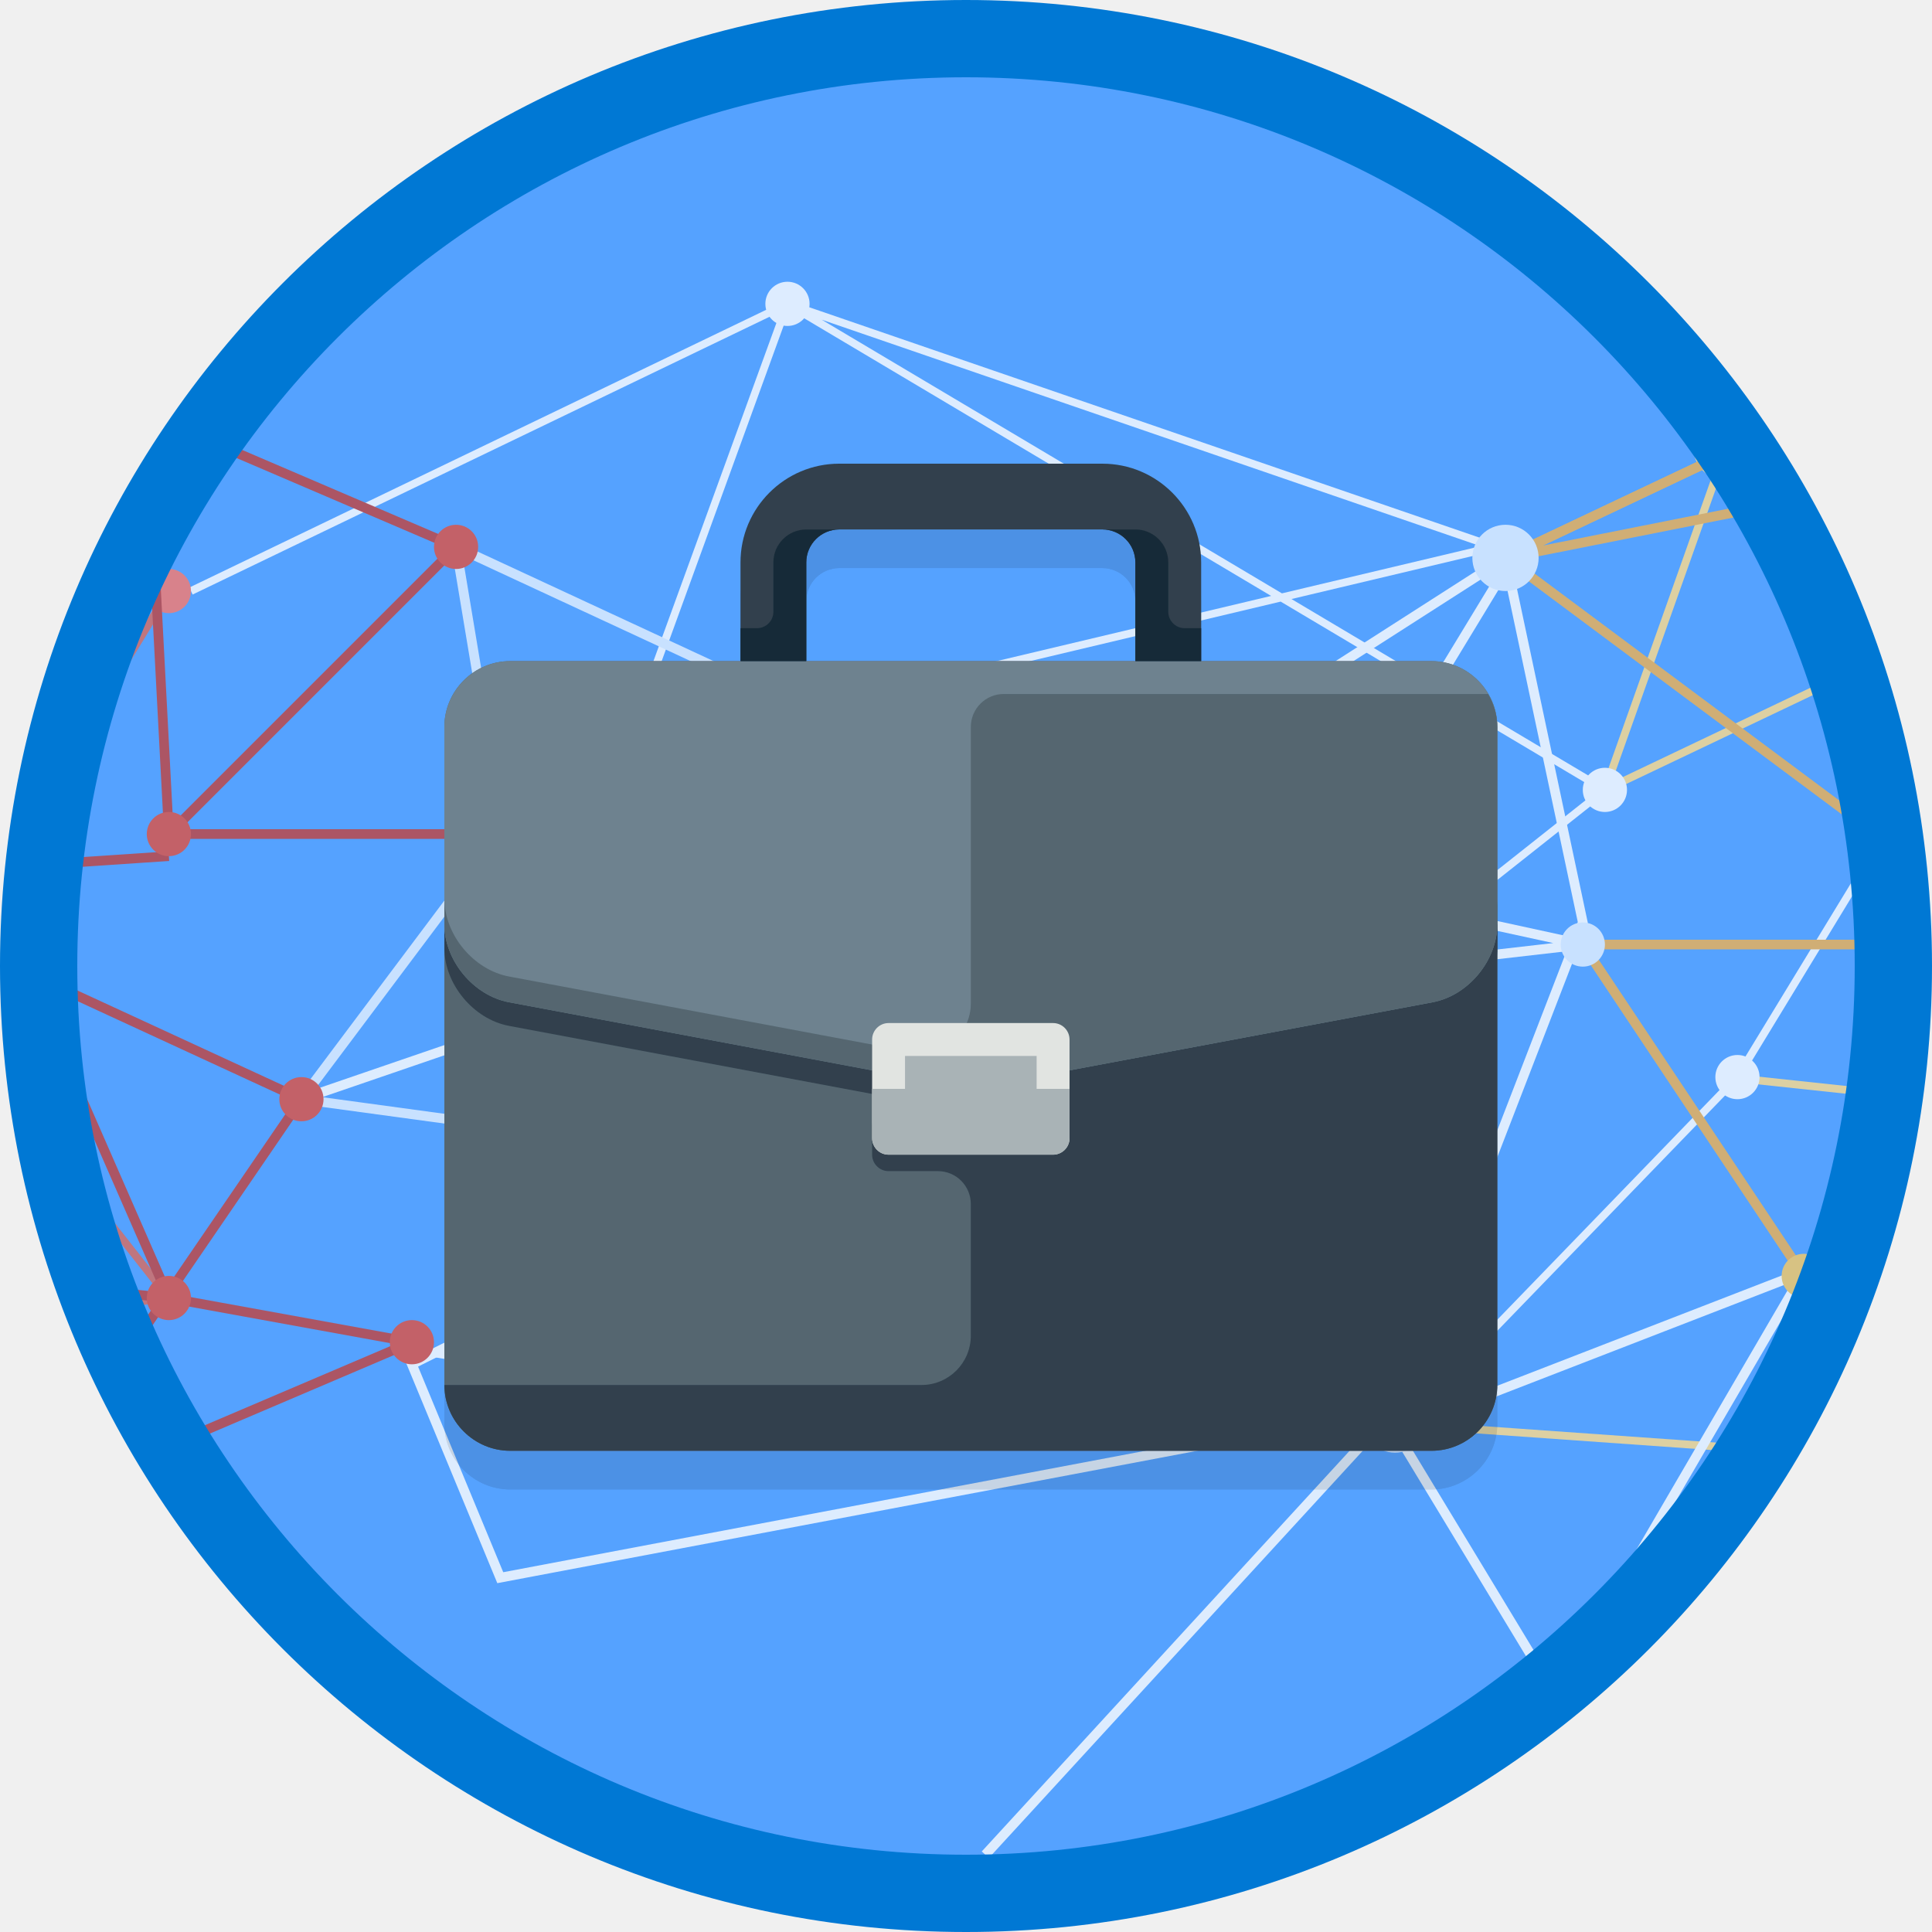
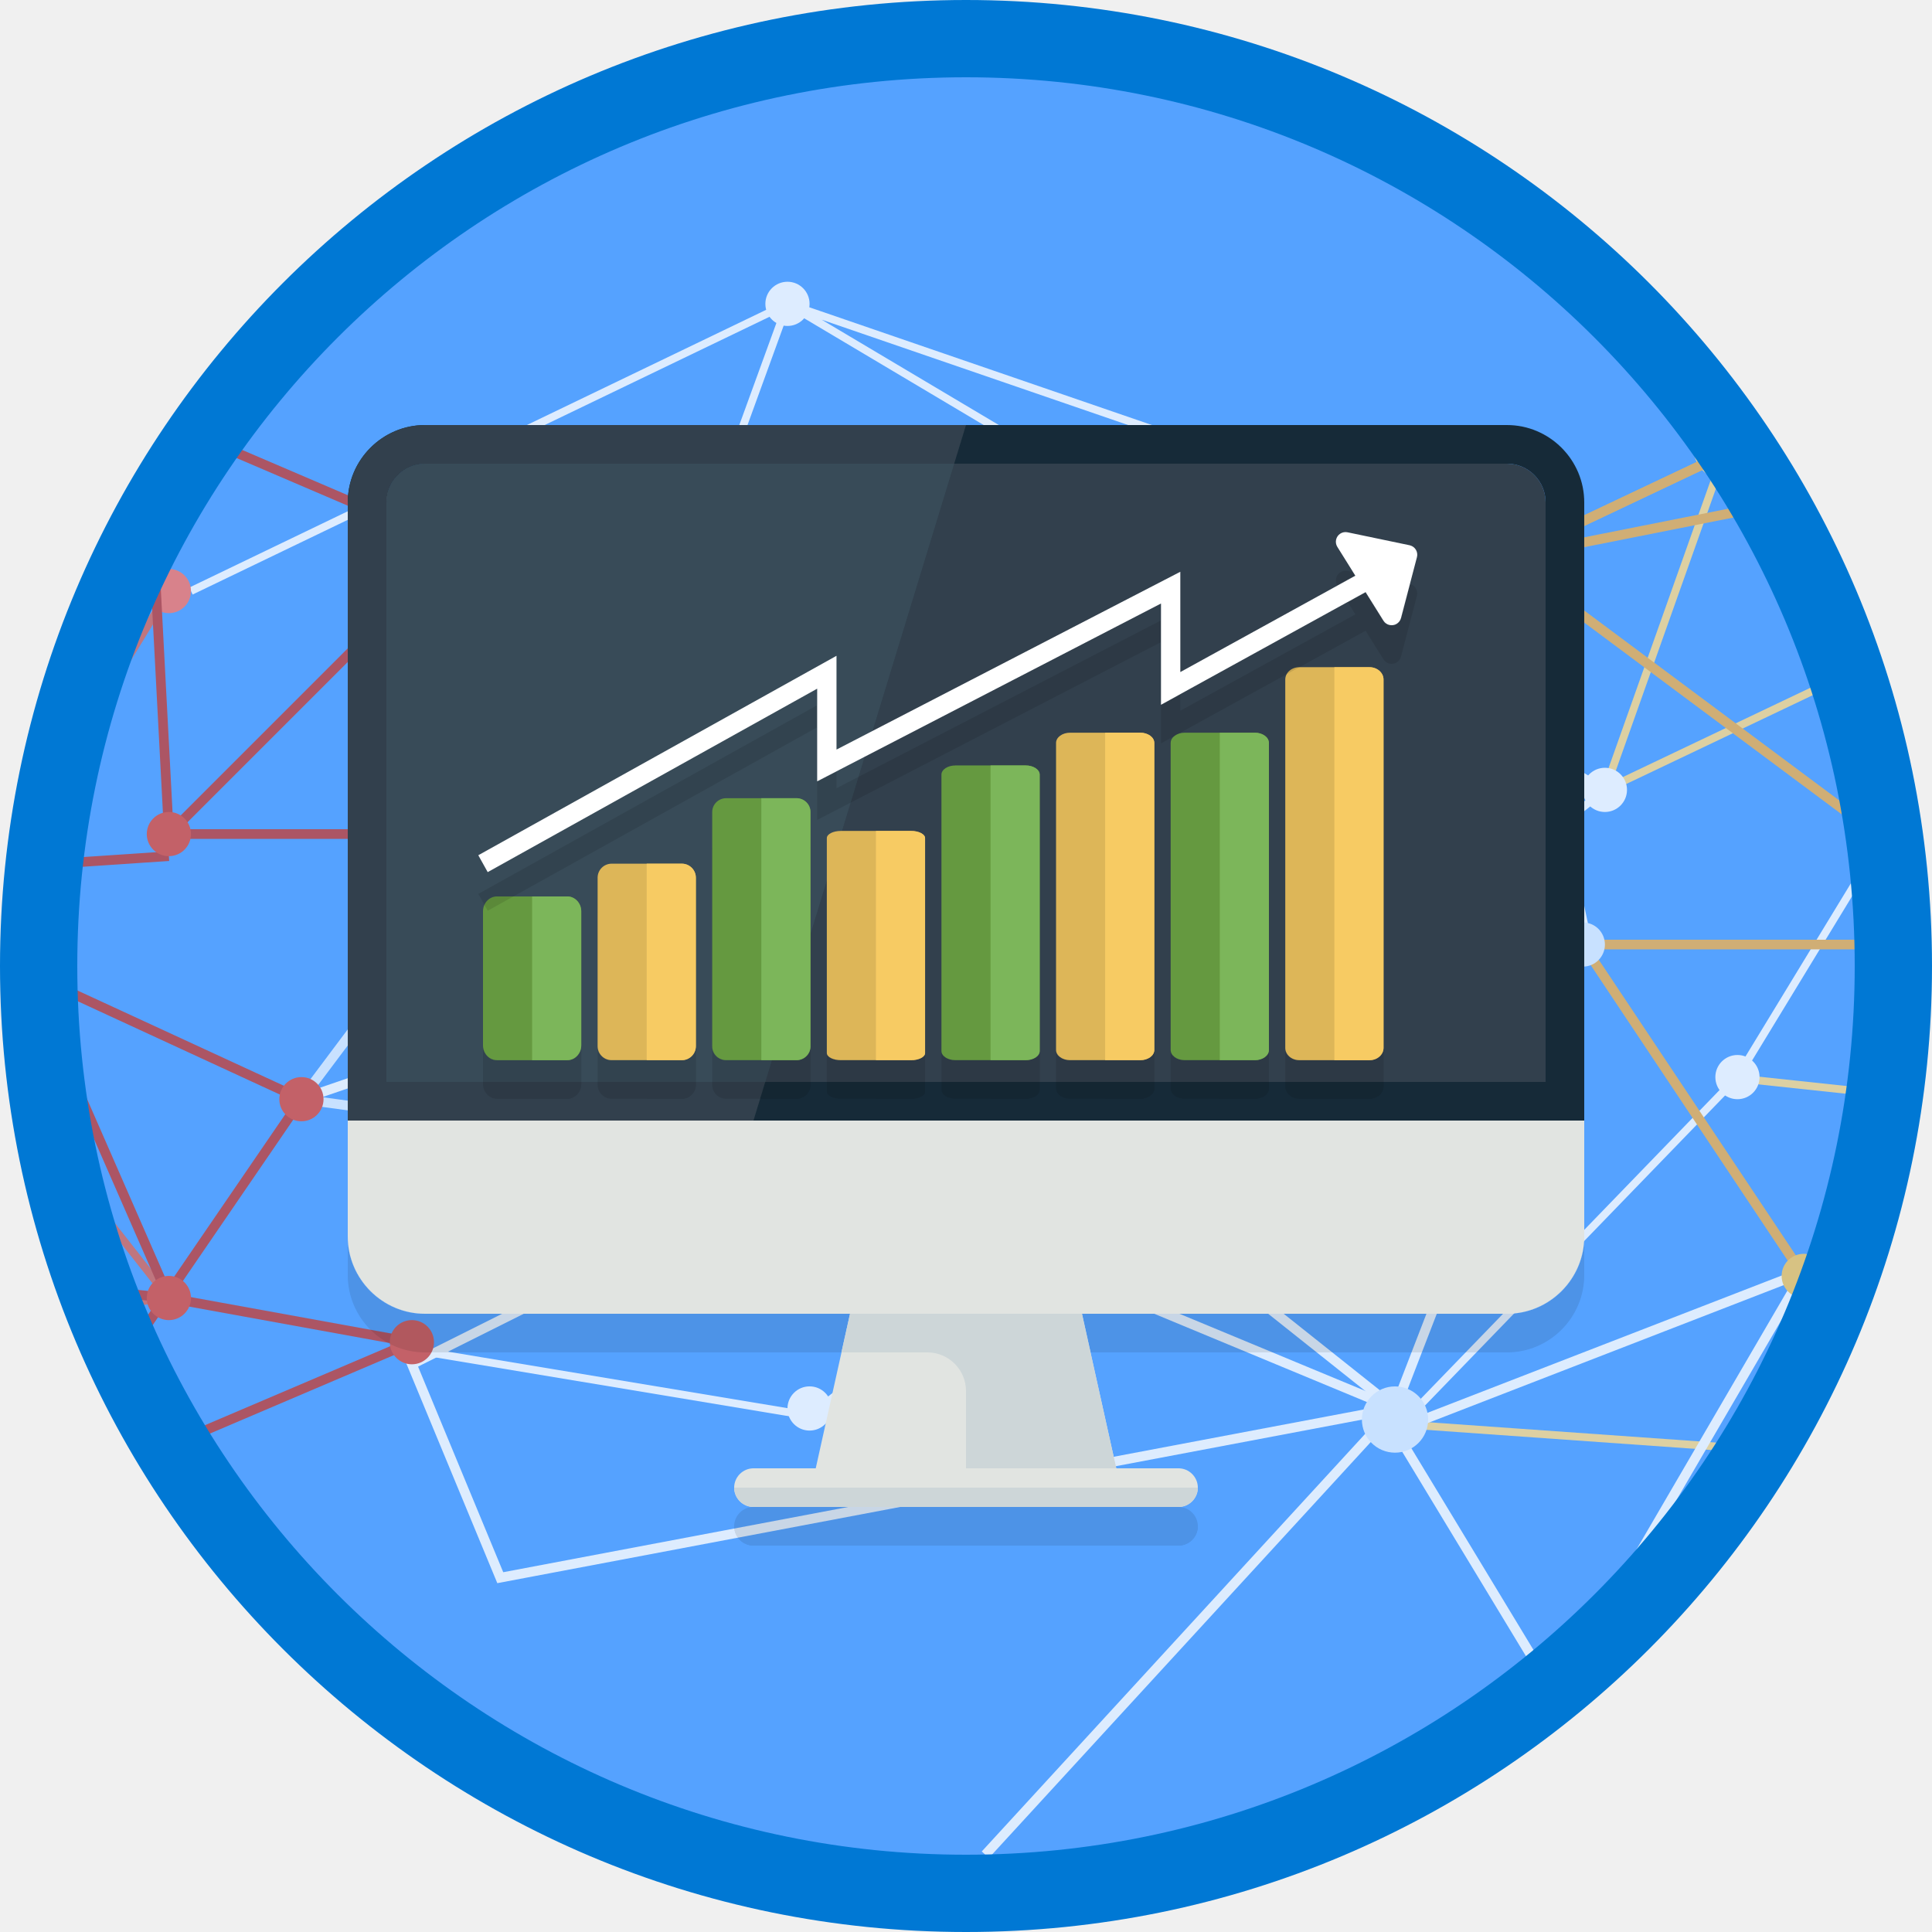
<svg xmlns="http://www.w3.org/2000/svg" xmlns:xlink="http://www.w3.org/1999/xlink" width="100px" height="100px" viewBox="0 0 100 100" version="1.1">
  <defs>
    <rect id="path-1" x="0" y="0" width="96" height="96" rx="48" />
-     <filter x="-7.3%" y="-7.7%" width="114.5%" height="115.4%" filterUnits="objectBoundingBox" id="filter-3">
+     <filter x="-6.2%" y="-7.1%" width="112.5%" height="114.3%" filterUnits="objectBoundingBox" id="filter-3">
      <feOffset dx="0" dy="2" in="SourceAlpha" result="shadowOffsetOuter1" />
-       <feColorMatrix values="0 0 0 0 0   0 0 0 0 0   0 0 0 0 0  0 0 0 0.101 0" type="matrix" in="shadowOffsetOuter1" result="shadowMatrixOuter1" />
+       <feColorMatrix values="0 0 0 0 0   0 0 0 0 0   0 0 0 0 0  0 0 0 0.096 0" type="matrix" in="shadowOffsetOuter1" result="shadowMatrixOuter1" />
+       <feMerge>
+         <feMergeNode in="shadowMatrixOuter1" />
+         <feMergeNode in="SourceGraphic" />
+       </feMerge>
+     </filter>
+     <filter x="-8.6%" y="-19.7%" width="120.1%" height="147.5%" filterUnits="objectBoundingBox" id="filter-4">
+       <feOffset dx="0" dy="2" in="SourceAlpha" result="shadowOffsetOuter1" />
+       <feColorMatrix values="0 0 0 0 0   0 0 0 0 0   0 0 0 0 0  0 0 0 0.1 0" type="matrix" in="shadowOffsetOuter1" result="shadowMatrixOuter1" />
+       <feMerge>
+         <feMergeNode in="shadowMatrixOuter1" />
+         <feMergeNode in="SourceGraphic" />
+       </feMerge>
+     </filter>
+     <filter x="-10.0%" y="-20.6%" width="118.0%" height="144.4%" filterUnits="objectBoundingBox" id="filter-5">
+       <feOffset dx="0" dy="2" in="SourceAlpha" result="shadowOffsetOuter1" />
+       <feColorMatrix values="0 0 0 0 0   0 0 0 0 0   0 0 0 0 0  0 0 0 0.1 0" type="matrix" in="shadowOffsetOuter1" result="shadowMatrixOuter1" />
      <feMerge>
        <feMergeNode in="shadowMatrixOuter1" />
        <feMergeNode in="SourceGraphic" />
      </feMerge>
    </filter>
  </defs>
  <g id="Badges" stroke="none" stroke-width="1" fill="none" fill-rule="evenodd">
    <g id="Define-an-AI-strategy-to-create-business-value" transform="translate(-50, -460)">
      <g id="Define-an-AI-strategy-to-create-business-value/tranform-business-processes-in-financial-services-with-ai" transform="translate(50, 460)">
        <g id="Mask" transform="translate(2, 2)">
          <mask id="mask-2" fill="white">
            <use xlink:href="#path-1" />
          </mask>
          <use id="BG" fill="#55A2FF" xlink:href="#path-1" />
          <g id="AI---network" opacity="0.8" mask="url(#mask-2)">
            <g transform="translate(-39, -8)">
              <g id="yellow-under" stroke="none" stroke-width="1" fill="none" fill-rule="evenodd" transform="translate(110.0637, 0)">
                <circle id="Oval" fill="#F9D788" cx="16.295" cy="29.16" r="1.715" />
                <circle id="Oval" fill="#F9D788" cx="20.297" cy="81.19" r="1.144" />
                <polyline id="Path-184" stroke="#FFDC8B" stroke-width="0.4" points="14.58 86.907 20.297 81.19 2.25347004e-15 79.754" />
                <polyline id="Path-185" stroke="#FFDC8B" stroke-width="0.4" points="50.029 85.764 59.177 66.324 16.295 61.75" />
                <polyline id="Path-187" stroke="#FFDC8B" stroke-width="0.4" points="15.723 28.588 22.584 1.144 32.876 35.449 16.295 29.16 10.006 46.884 34.02 35.449" />
                <path d="M108.887,24.014 L22.584,1.144" id="Path-188" stroke="#FFDC8B" stroke-width="0.4" />
                <polyline id="Path-191" stroke="#FFDC8B" stroke-width="0.4" points="50.601 85.764 21.441 81.19 59.177 66.324" />
              </g>
              <g id="green-under" stroke="none" stroke-width="1" fill="none" fill-rule="evenodd" transform="translate(46.88426, 20.58333)">
                <polyline id="Path-181" stroke="#FFFFFF" stroke-width="0.4" points="0 16.009 30.875 1.144 73.185 26.301 45.741 48.028 37.164 37.736 45.741 28.588 21.727 24.586 67.468 13.722 30.875 1.144 21.727 26.301" />
                <polyline id="Path-182" stroke="#FFFFFF" stroke-width="0.4" points="12.579 55.461 32.019 58.696 45.741 48.028" />
                <polyline id="Path-183" stroke="#FFFFFF" stroke-width="0.4" points="62.894 58.891 80.046 41.167 96.056 14.866" />
                <circle id="Oval" fill="#A1D978" cx="21.727" cy="25.157" r="1.144" />
                <circle id="Oval" fill="#A1D978" cx="45.741" cy="48.028" r="1.144" />
                <circle id="Oval" fill="#FFFFFF" cx="64.609" cy="33.734" r="1.715" />
                <circle id="Oval" fill="#FFFFFF" cx="73.185" cy="26.301" r="1.144" />
                <circle id="Oval" fill="#FFFFFF" cx="80.046" cy="41.167" r="1.144" />
                <circle id="Oval" fill="#FFFFFF" cx="32.019" cy="58.319" r="1.144" />
                <circle id="Oval" fill="#FFFFFF" cx="30.875" cy="1.144" r="1.144" />
              </g>
              <g id="red-under-" stroke="none" stroke-width="1" fill="none" fill-rule="evenodd" transform="translate(0, 18.2963)">
                <polyline id="Path-177" stroke="#D96B5F" stroke-width="0.4" points="0 53.551 16.581 57.748 2.287 34.306 33.203 38.722 33.162 38.88 45.741 18.296 0 1.123" />
                <polyline id="Path-180" stroke="#D96B5F" stroke-width="0.4" points="16.581 57.176 33.162 38.88 45.741 54.889 16.581 58.319" />
                <circle id="Oval" fill="#F97B6E" cx="45.741" cy="18.296" r="1.144" />
              </g>
              <polyline id="Path-151" stroke="#C2423D" stroke-width="0.5" fill="none" points="24.014 70.898 37.736 56.032 28.588 51.458 22.87 41.167 44.597 27.444 45.741 49.171" />
              <polygon id="Path-152" stroke="#C2423D" stroke-width="0.5" fill="none" points="37.736 84.62 52.602 62.894 37.736 56.032 24.014 70.898" />
              <polyline id="Path-153" stroke="#C2423D" stroke-width="0.5" fill="none" points="29.731 87.661 58.319 75.472 45.741 73.185 24.014 70.898 38.308 56.032" />
              <path d="M37.736,54.889 L45.741,73.185" id="Path-154" stroke="#C2423D" stroke-width="0.5" fill="none" />
              <path d="M28.588,51.458 L44.597,27.444" id="Path-155" stroke="#C2423D" stroke-width="0.5" fill="none" />
              <path d="M45.741,50.315 L28.588,51.458" id="Path-156" stroke="#C2423D" stroke-width="0.5" fill="none" />
              <path d="M60.606,34.306 L44.597,27.444" id="Path-158" stroke="#C2423D" stroke-width="0.5" fill="none" />
              <polyline id="Path-159" stroke="#C2423D" stroke-width="0.5" fill="none" points="60.606 34.306 45.741 49.171 62.894 49.171" />
              <polygon id="Path-160" stroke="#E5F1FF" stroke-width="0.5" fill="none" points="92.625 49.171 60.606 34.306 62.894 48.028" />
              <polygon id="Path-161" stroke="#E5F1FF" stroke-width="0.5" fill="none" points="52.602 62.894 62.894 49.171 84.049 58.891 77.759 66.324" />
              <polyline id="Path-162" stroke="#FFFFFE" stroke-width="0.5" fill="none" points="52.602 62.894 92.625 49.171 114.924 34.877 118.926 53.745 109.206 78.903 84.049 58.891 77.759 66.324" />
              <polygon id="Path-163" stroke="#FFFFFE" stroke-width="0.5" fill="none" points="88 102 109.206 78.903 62.894 87.661 58.319 76.616 78.903 66.324 109.206 78.903" />
              <polygon id="Path-164" stroke="#FFFFFE" stroke-width="0.5" fill="none" points="118.926 54.889 84.049 58.891 92.625 49.171" />
              <path d="M114.924,35.449 L105.204,51.458" id="Path-165" stroke="#FFFFFE" stroke-width="0.5" fill="none" />
              <polyline id="Path-166" stroke="#EFB252" stroke-width="0.5" fill="none" points="147.514 19.44 114.924 34.877 141.796 54.889 160.664 26.301" />
              <polygon id="Path-167" stroke="#EFB252" stroke-width="0.5" fill="none" points="147.514 19.44 160.95 25.729 114.924 34.877 143.83 21.185" />
              <polygon id="Path-168" stroke="#EFB252" stroke-width="0.5" fill="none" points="118.926 54.889 141.796 54.889 130.361 72.042" />
              <polyline id="Path-169" stroke="#FFFFFE" stroke-width="0.5" fill="none" points="126.931 99.492 116.639 92.323 109.206 80.046 130.361 71.847 120.212 89.253 140.653 87.661" />
              <polyline id="Path-170" stroke="#EFB252" stroke-width="0.5" fill="none" points="189.824 51.458 130.361 72.042 141.796 87.661" />
              <circle id="Oval" stroke="none" fill="#DF5142" fill-rule="evenodd" cx="37.736" cy="56.032" r="1.144" />
              <circle id="Oval" stroke="none" fill="#DF5142" fill-rule="evenodd" cx="45.741" cy="49.171" r="1.144" />
              <circle id="Oval" stroke="none" fill="#DF5142" fill-rule="evenodd" cx="44.597" cy="27.444" r="1.144" />
              <circle id="Oval" stroke="none" fill="#DF5142" fill-rule="evenodd" cx="45.741" cy="73.185" r="1.144" />
              <circle id="Oval" stroke="none" fill="#DF5142" fill-rule="evenodd" cx="52.602" cy="62.894" r="1.144" />
              <circle id="Oval" stroke="none" fill="#DF5142" fill-rule="evenodd" cx="60.606" cy="34.306" r="1.144" />
              <circle id="Oval" stroke="none" fill="#DF5142" fill-rule="evenodd" cx="62.894" cy="48.028" r="2.287" />
              <circle id="Oval" stroke="none" fill="#87BF5F" fill-rule="evenodd" cx="77.759" cy="66.324" r="1.144" />
              <circle id="Oval" stroke="none" fill="#DF5142" fill-rule="evenodd" cx="37.736" cy="84.62" r="1.144" />
              <circle id="Oval" stroke="none" fill="#DF5142" fill-rule="evenodd" cx="58.319" cy="75.472" r="1.144" />
              <circle id="Oval" stroke="none" fill="#87BF5F" fill-rule="evenodd" cx="84.049" cy="58.891" r="1.715" />
              <circle id="Oval" stroke="none" fill="#87BF5F" fill-rule="evenodd" cx="92.625" cy="49.171" r="1.144" />
              <circle id="Oval" stroke="none" fill="#E5F1FF" fill-rule="evenodd" cx="105.204" cy="51.458" r="1.144" />
              <circle id="Oval" stroke="none" fill="#E5F1FF" fill-rule="evenodd" cx="118.926" cy="54.889" r="1.144" />
              <circle id="Oval" stroke="none" fill="#E5F1FF" fill-rule="evenodd" cx="109.206" cy="79.475" r="1.715" />
              <circle id="Oval" stroke="none" fill="#F7CB64" fill-rule="evenodd" cx="130.361" cy="72.042" r="1.144" />
              <circle id="Oval" stroke="none" fill="#E5F1FF" fill-rule="evenodd" cx="114.924" cy="34.877" r="1.715" />
            </g>
          </g>
-           <g id="Group-13" filter="url(#filter-3)" mask="url(#mask-2)">
-             <g transform="translate(21, 22)">
-               <path d="M54.5,47.688 C54.5,49.561 52.967,51.094 51.094,51.094 L3.406,51.094 C1.533,51.094 0,49.561 0,47.688 L0,13.625 C0,11.752 1.533,10.219 3.406,10.219 L51.094,10.219 C52.967,10.219 54.5,11.752 54.5,13.625 L54.5,47.688" id="Fill-612" fill="#546670" />
-               <path d="M27.25,31.508 L27.25,34.914 L22.992,34.914 C22.524,34.914 22.141,34.531 22.141,34.062 L22.141,35.766 C22.141,36.234 22.524,36.617 22.992,36.617 L25.547,36.617 C26.488,36.617 27.25,37.379 27.25,38.32 L27.25,45.133 C27.25,46.544 26.106,47.688 24.695,47.688 L0,47.688 C0,49.561 1.533,51.094 3.406,51.094 L51.094,51.094 C52.967,51.094 54.5,49.561 54.5,47.688 L54.5,23.844 L27.25,31.508" id="Fill-613" fill="#30404D" />
-               <path d="M51.152,26.544 L30.598,30.397 C28.756,30.743 25.743,30.743 23.902,30.397 L3.348,26.544 C1.506,26.199 0,24.384 0,22.51 L0,25.065 C0,26.938 1.506,28.754 3.348,29.099 L23.902,32.952 C25.743,33.298 28.756,33.298 30.598,32.952 L51.152,29.099 C52.993,28.754 54.5,26.938 54.5,25.065 L54.5,22.51 C54.5,24.384 52.993,26.199 51.152,26.544" id="Fill-614" fill="#30404D" />
-               <path d="M54.5,23.844 C54.5,25.717 52.993,27.533 51.152,27.878 L30.598,31.732 C28.756,32.077 25.743,32.077 23.902,31.732 L3.348,27.878 C1.506,27.533 0,25.717 0,23.844 L0,13.625 C0,11.752 1.533,10.219 3.406,10.219 L51.094,10.219 C52.967,10.219 54.5,11.752 54.5,13.625 L54.5,23.844" id="Fill-615" fill="#6E828F" />
-               <path d="M39.172,10.219 L35.766,10.219 L35.766,5.109 C35.766,4.17 35.002,3.406 34.062,3.406 L20.438,3.406 C19.497,3.406 18.734,4.17 18.734,5.109 L18.734,10.219 L15.328,10.219 L15.328,5.109 C15.328,2.292 17.62,0 20.438,0 L34.062,0 C36.88,0 39.172,2.292 39.172,5.109 L39.172,10.219" id="Fill-616" fill="#30404D" />
-               <path d="M18.734,3.406 C17.793,3.406 17.031,4.168 17.031,5.109 L17.031,7.664 C17.031,8.134 16.65,8.516 16.18,8.516 L15.328,8.516 L15.328,10.219 L18.734,10.219 L18.734,5.109 C18.734,4.17 19.498,3.406 20.438,3.406 L18.734,3.406" id="Fill-617" fill="#182A37" />
-               <path d="M35.766,3.406 C36.707,3.406 37.469,4.168 37.469,5.109 L37.469,7.664 C37.469,8.134 37.85,8.516 38.32,8.516 L39.172,8.516 L39.172,10.219 L35.766,10.219 L35.766,5.109 C35.766,4.17 35.002,3.406 34.062,3.406 L35.766,3.406" id="Fill-618" fill="#182A37" />
-               <path d="M27.25,13.625 L27.25,27.939 C27.25,29.514 25.837,30.696 24.279,30.461 C24.149,30.441 24.023,30.42 23.902,30.397 L3.348,26.544 C1.506,26.198 0,24.383 0,22.509 L0,23.844 C0,25.717 1.506,27.533 3.348,27.878 L23.902,31.732 C24.822,31.904 26.037,31.991 27.25,31.991 C28.463,31.991 29.678,31.904 30.598,31.732 L51.152,27.878 C52.994,27.533 54.5,25.717 54.5,23.844 L54.5,13.625 C54.5,13.003 54.319,12.425 54.024,11.922 L28.953,11.922 C28.012,11.922 27.25,12.684 27.25,13.625" id="Fill-619" fill="#546670" />
-               <path d="M32.359,34.914 C32.359,35.382 31.976,35.766 31.508,35.766 L22.992,35.766 C22.524,35.766 22.141,35.382 22.141,34.914 L22.141,29.805 C22.141,29.336 22.524,28.953 22.992,28.953 L31.508,28.953 C31.976,28.953 32.359,29.336 32.359,29.805 L32.359,34.914" id="Fill-620" fill="#E1E4E1" />
-               <polygon id="Fill-621" fill="#A9B3B6" points="23.844 34.062 30.656 34.062 30.656 30.656 23.844 30.656" />
-               <path d="M22.141,32.359 L22.141,34.914 C22.141,35.382 22.524,35.766 22.992,35.766 L31.508,35.766 C31.976,35.766 32.359,35.382 32.359,34.914 L32.359,32.359 L22.141,32.359" id="Fill-622" fill="#A9B3B6" />
+           <g id="financial-services-monitor" mask="url(#mask-2)">
+             <g transform="translate(16, 20)">
+               <g id="Monitor" filter="url(#filter-3)">
+                 <path d="M0,36 L0,42 C0,44.2 1.8,46 4,46 L60,46 C62.2,46 64,44.2 64,42 L64,36 L0,36" id="Fill-1285" fill="#E1E4E1" />
+                 <path d="M4,0 C1.8,0 0,1.8 0,4 L0,36 L64,36 L64,4 C64,1.8 62.2,0 60,0 L4,0 Z M60,2 C61.103,2 62,2.897 62,4 L62,34 L2,34 L2,4 C2,2.897 2.897,2 4,2 L60,2 L60,2 Z" id="Fill-1287" fill="#182A37" />
+                 <path d="M2,4 C2,2.897 2.897,2 4,2 L60,2 C61.103,2 62,2.897 62,4 L62,34 L2,34 L2,4" id="Fill-1288" fill="#30404D" />
+                 <path d="M4,2 L31.389,2 L21.611,34 L2,34 L2,4 C2,2.897 2.897,2 4,2" id="Fill-1289" fill="#384B58" />
+                 <path d="M4,0 L32,0 L31.389,2 L4,2 C2.897,2 2,2.897 2,4 L2,34 L21.611,34 L21,36 L0,36 L0,4 C0,1.8 1.8,0 4,0" id="Fill-1290" fill="#30404D" />
+                 <polyline id="Fill-1291" fill="#E1E4E1" points="40 55 24 55 26 46 38 46 40 55" />
+                 <path d="M40,55 L38,46 L26,46 L25.555,48 L30,48 C31.105,48 32,48.895 32,50 L32,55 L40,55" id="Fill-1292" fill="#CDD6D8" />
+                 <path d="M44,55 C44,55.55 43.55,56 43,56 L21,56 C20.45,56 20,55.55 20,55 C20,54.45 20.45,54 21,54 L43,54 C43.55,54 44,54.45 44,55" id="Fill-1293" fill="#E1E4E1" />
+                 <path d="M21,56 L43,56 C43.55,56 44,55.55 44,55 L20,55 C20,55.55 20.45,56 21,56" id="Fill-1294" fill="#CDD6D8" />
+               </g>
+               <g id="Group-13" transform="translate(7, 4)">
+                 <g id="Group-11" filter="url(#filter-4)" transform="translate(0, 8.534371)">
+                   <g id="Group-7" transform="translate(17.79661, 8.474576)">
+                     <g id="Group-6">
+                       <path d="M4.358,0 L0.726,0 C0.325,0 0,0.166 0,0.371 L0,11.494 C0,11.698 0.325,11.864 0.726,11.864 L4.358,11.864 C4.759,11.864 5.085,11.698 5.085,11.494 L5.085,0.371 C5.085,0.166 4.759,0 4.358,0" id="Fill-49" fill="#DDB659" />
+                       <path d="M4.358,0 L2.542,0 L2.542,11.864 L4.358,11.864 C4.759,11.864 5.085,11.698 5.085,11.494 L5.085,0.371 C5.085,0.166 4.759,0 4.358,0" id="Fill-54" fill="#F7CB64" />
+                     </g>
+                   </g>
+                   <g id="Group-5" transform="translate(23.72881, 5.084746)">
+                     <path d="M4.358,0 L0.726,0 C0.325,0 0,0.213 0,0.477 L0,14.778 C0,15.041 0.325,15.254 0.726,15.254 L4.358,15.254 C4.759,15.254 5.085,15.041 5.085,14.778 L5.085,0.477 C5.085,0.213 4.759,0 4.358,0" id="Fill-49" fill="#65993F" />
+                     <path d="M4.358,0 L2.542,0 L2.542,15.254 L4.358,15.254 C4.759,15.254 5.085,15.041 5.085,14.778 L5.085,0.477 C5.085,0.214 4.759,0 4.358,0" id="Fill-54" fill="#7CB65A" />
+                   </g>
+                   <g id="Group-5" transform="translate(29.66102, 3.389831)">
+                     <path d="M4.358,0 L0.726,0 C0.325,0 0,0.237 0,0.53 L0,16.419 C0,16.712 0.325,16.949 0.726,16.949 L4.358,16.949 C4.759,16.949 5.085,16.712 5.085,16.419 L5.085,0.53 C5.085,0.237 4.759,0 4.358,0" id="Fill-49" fill="#DDB659" />
+                     <path d="M4.358,0 L2.542,0 L2.542,16.949 L4.358,16.949 C4.759,16.949 5.085,16.712 5.085,16.419 L5.085,0.53 C5.085,0.237 4.759,0 4.358,0" id="Fill-54" fill="#F7CB64" />
+                   </g>
+                   <g id="Group-5" transform="translate(35.59322, 3.389831)">
+                     <path d="M4.358,0 L0.726,0 C0.325,0 0,0.237 0,0.53 L0,16.419 C0,16.712 0.325,16.949 0.726,16.949 L4.358,16.949 C4.759,16.949 5.085,16.712 5.085,16.419 L5.085,0.53 C5.085,0.237 4.759,0 4.358,0" id="Fill-49" fill="#65993F" />
+                     <path d="M4.358,0 L2.542,0 L2.542,16.949 L4.358,16.949 C4.759,16.949 5.085,16.712 5.085,16.419 L5.085,0.53 C5.085,0.237 4.759,0 4.358,0" id="Fill-54" fill="#7CB65A" />
+                   </g>
+                   <g id="Group-4" transform="translate(41.52542, 0)">
+                     <path d="M4.358,0 L0.726,0 C0.325,0 0,0.284 0,0.636 L0,19.703 C0,20.054 0.325,20.339 0.726,20.339 L4.358,20.339 C4.759,20.339 5.085,20.054 5.085,19.703 L5.085,0.636 C5.085,0.284 4.759,0 4.358,0" id="Fill-49" fill="#DDB659" />
+                     <path d="M4.358,0 L2.542,0 L2.542,20.339 L4.358,20.339 C4.759,20.339 5.085,20.054 5.085,19.703 L5.085,0.636 C5.085,0.285 4.759,0 4.358,0" id="Fill-54" fill="#F7CB64" />
+                   </g>
+                   <g id="Group-9" transform="translate(11.86441, 6.779661)">
+                     <g id="Group-8">
+                       <path d="M4.358,0 L0.726,0 C0.325,0 0,0.319 0,0.714 L0,12.846 C0,13.24 0.325,13.559 0.726,13.559 L4.358,13.559 C4.759,13.559 5.085,13.24 5.085,12.846 L5.085,0.714 C5.085,0.319 4.759,0 4.358,0" id="Fill-50" fill="#65993F" />
+                       <path d="M4.358,0 L2.542,0 L2.542,13.559 L4.358,13.559 C4.759,13.559 5.085,13.24 5.085,12.846 L5.085,0.714 C5.085,0.32 4.759,0 4.358,0" id="Fill-55" fill="#7CB65A" />
+                     </g>
+                   </g>
+                   <g id="Group-10" transform="translate(5.932203, 10.16949)">
+                     <path d="M4.358,0 L0.726,0 C0.325,0 0,0.325 0,0.726 L0,9.443 C0,9.844 0.325,10.169 0.726,10.169 L4.358,10.169 C4.759,10.169 5.085,9.844 5.085,9.443 L5.085,0.726 C5.085,0.325 4.759,0 4.358,0" id="Fill-51" fill="#DDB659" />
+                     <path d="M4.358,0 L2.542,0 L2.542,10.169 L4.358,10.169 C4.759,10.169 5.085,9.844 5.085,9.443 L5.085,0.726 C5.085,0.325 4.759,0 4.358,0" id="Fill-56" fill="#F7CB64" />
+                   </g>
+                   <g id="Group-3" transform="translate(0, 11.86441)">
+                     <path d="M4.358,0 L0.726,0 C0.325,0 0,0.345 0,0.77 L0,7.704 C0,8.129 0.325,8.475 0.726,8.475 L4.358,8.475 C4.759,8.475 5.085,8.129 5.085,7.704 L5.085,0.77 C5.085,0.345 4.759,0 4.358,0" id="Fill-52" fill="#65993F" />
+                     <path d="M4.358,0 L2.542,0 L2.542,8.475 L4.358,8.475 C4.759,8.475 5.085,8.129 5.085,7.704 L5.085,0.77 C5.085,0.345 4.759,0 4.358,0" id="Fill-57" fill="#7CB65A" />
+                   </g>
+                 </g>
+                 <g id="Group-12" filter="url(#filter-5)">
+                   <polyline id="Path-193" stroke="#FFFFFF" points="0 18.704 17.797 8.795 17.797 13.619 35.593 4.416 35.593 9.632 46.61 3.567" />
+                   <path d="M44.59,5.008 L49.095,5.008 C49.371,5.008 49.595,4.784 49.595,4.508 C49.595,4.38 49.546,4.258 49.459,4.165 L47.226,1.796 C47.037,1.595 46.72,1.585 46.519,1.775 C46.513,1.78 46.507,1.786 46.501,1.792 L44.229,4.162 C44.038,4.361 44.045,4.678 44.244,4.869 C44.337,4.958 44.461,5.008 44.59,5.008 Z" id="Path-194" fill="#FFFFFF" transform="translate(46.84254, 3.323157) rotate(58) translate(-46.84254, -3.323157) " />
+                 </g>
+               </g>
            </g>
          </g>
        </g>
        <g id="Azure-Border" stroke="#0078D4" stroke-width="4">
          <rect x="2" y="2" width="96" height="96" rx="48" />
        </g>
      </g>
    </g>
  </g>
</svg>
